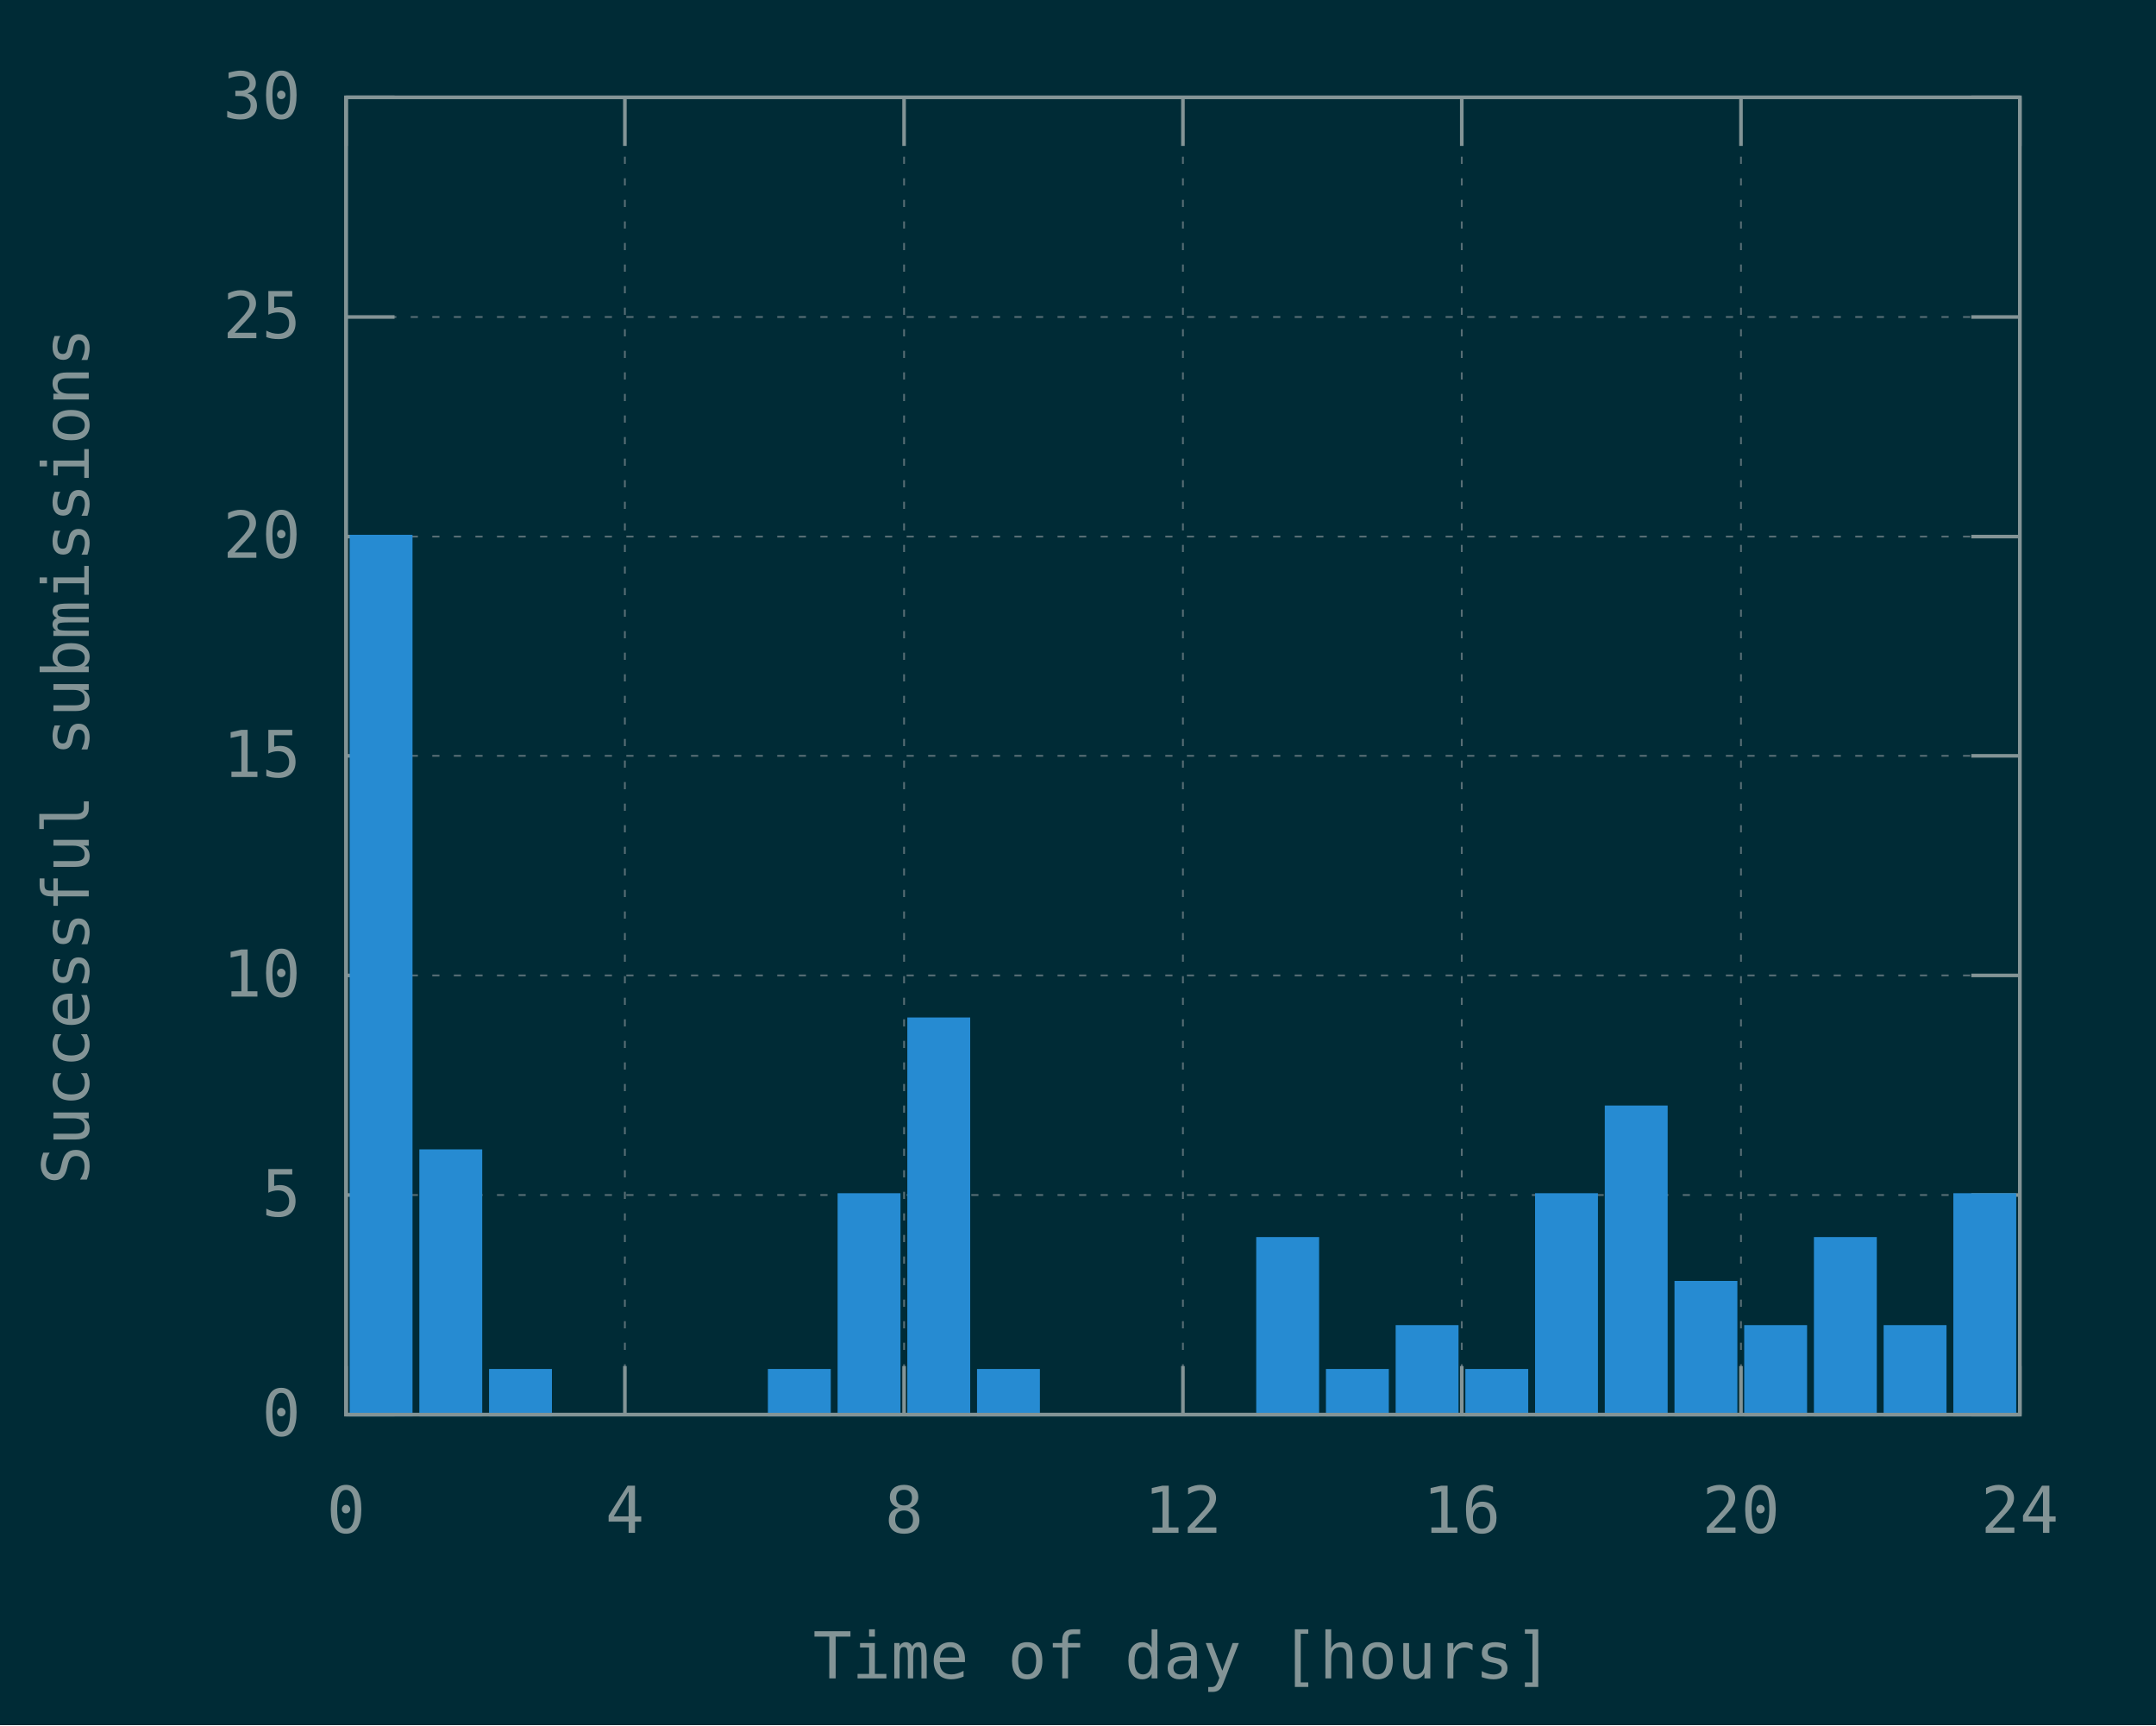
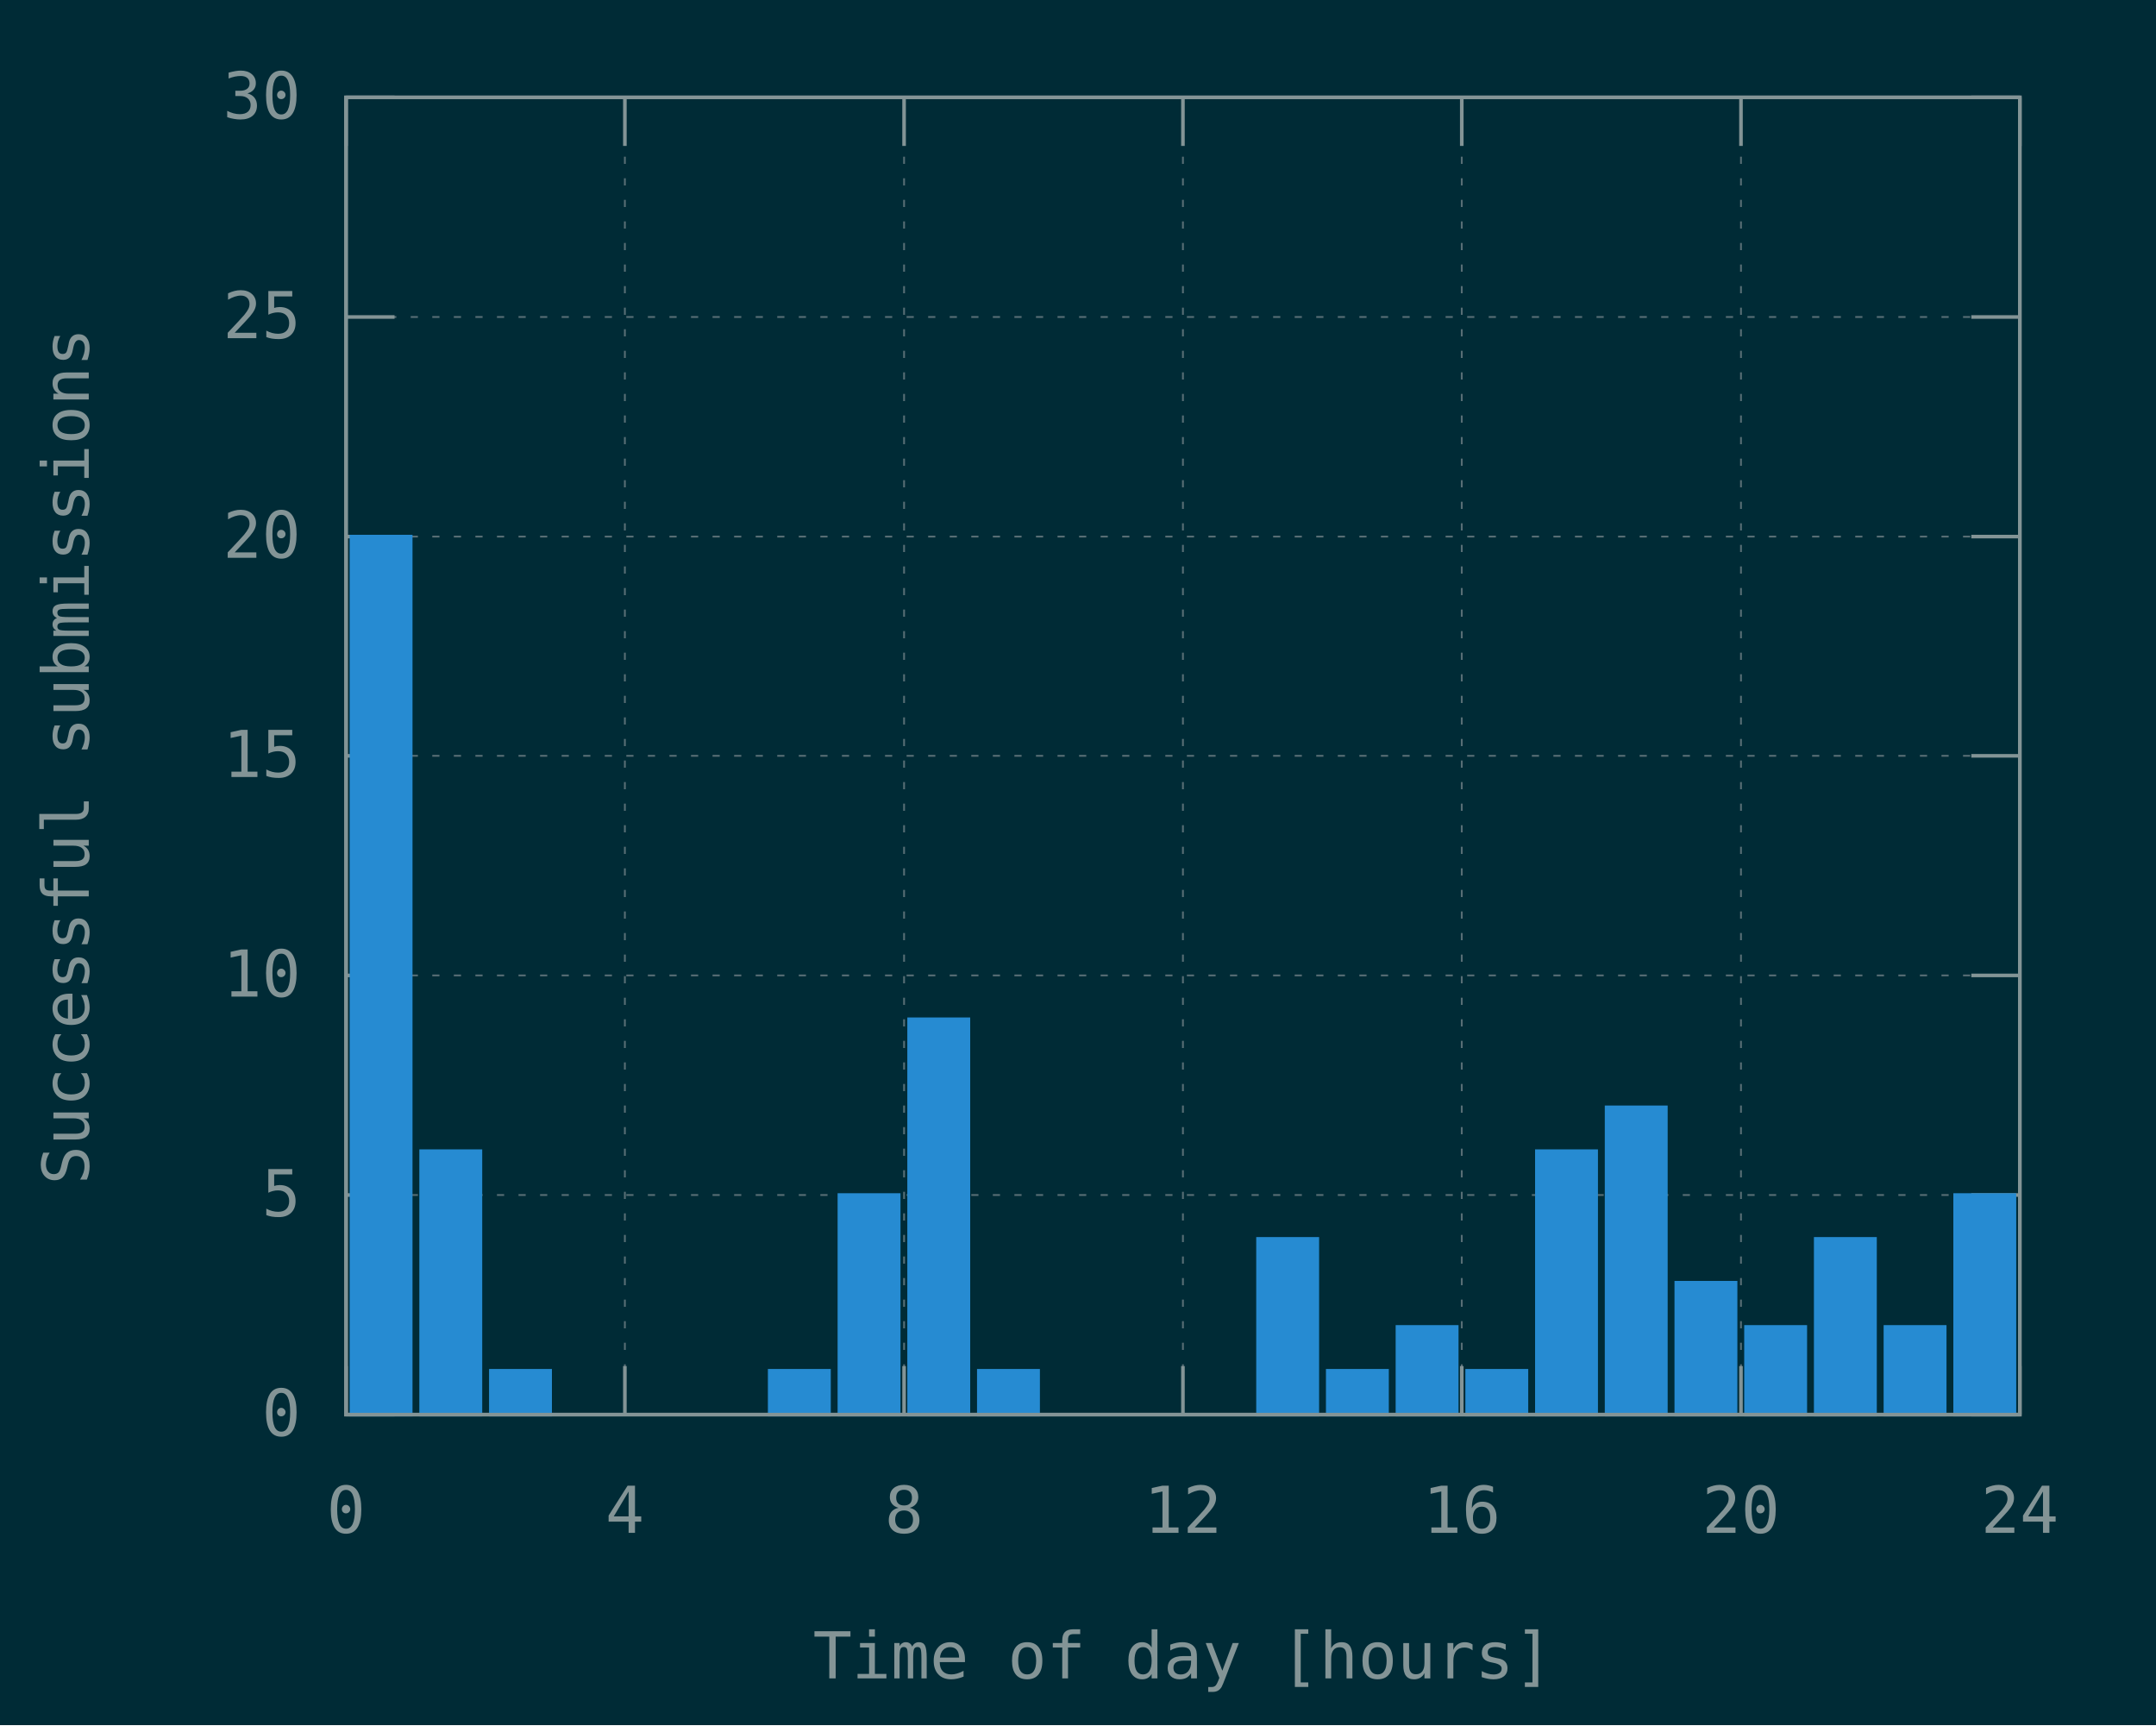
<svg xmlns="http://www.w3.org/2000/svg" xmlns:xlink="http://www.w3.org/1999/xlink" width="600" height="480" viewBox="0 0 600 480">
  <g id="gnuplot_canvas">
    <rect x="0" y="0" width="600" height="480" fill="#002b36" />
    <defs>
      <circle id="gpDot" r="0.5" stroke-width="0.5" stroke="currentColor" />
      <path id="gpPt0" stroke-width="0.148" stroke="currentColor" d="M-1,0 h2 M0,-1 v2" />
      <path id="gpPt1" stroke-width="0.148" stroke="currentColor" d="M-1,-1 L1,1 M1,-1 L-1,1" />
      <path id="gpPt2" stroke-width="0.148" stroke="currentColor" d="M-1,0 L1,0 M0,-1 L0,1 M-1,-1 L1,1 M-1,1 L1,-1" />
      <rect id="gpPt3" stroke-width="0.148" stroke="currentColor" x="-1" y="-1" width="2" height="2" />
      <rect id="gpPt4" stroke-width="0.148" stroke="currentColor" fill="currentColor" x="-1" y="-1" width="2" height="2" />
      <circle id="gpPt5" stroke-width="0.148" stroke="currentColor" cx="0" cy="0" r="1" />
      <use xlink:href="#gpPt5" id="gpPt6" fill="currentColor" stroke="none" />
      <path id="gpPt7" stroke-width="0.148" stroke="currentColor" d="M0,-1.33 L-1.33,0.67 L1.33,0.67 z" />
      <use xlink:href="#gpPt7" id="gpPt8" fill="currentColor" stroke="none" />
      <use xlink:href="#gpPt7" id="gpPt9" stroke="currentColor" transform="rotate(180)" />
      <use xlink:href="#gpPt9" id="gpPt10" fill="currentColor" stroke="none" />
      <use xlink:href="#gpPt3" id="gpPt11" stroke="currentColor" transform="rotate(45)" />
      <use xlink:href="#gpPt11" id="gpPt12" fill="currentColor" stroke="none" />
      <path id="gpPt13" stroke-width="0.148" stroke="currentColor" d="M0,1.330 L1.265,0.411 L0.782,-1.067 L-0.782,-1.076 L-1.265,0.411 z" />
      <use xlink:href="#gpPt13" id="gpPt14" fill="currentColor" stroke="none" />
      <filter id="textbox" filterUnits="objectBoundingBox" x="0" y="0" height="1" width="1">
        <feFlood flood-color="#002B36" flood-opacity="1" result="bgnd" />
        <feComposite in="SourceGraphic" in2="bgnd" operator="atop" />
      </filter>
      <filter id="greybox" filterUnits="objectBoundingBox" x="0" y="0" height="1" width="1">
        <feFlood flood-color="lightgrey" flood-opacity="1" result="grey" />
        <feComposite in="SourceGraphic" in2="grey" operator="atop" />
      </filter>
    </defs>
    <g fill="none" color="#002B36" stroke="currentColor" stroke-width="1.00" stroke-linecap="butt" stroke-linejoin="miter">
</g>
    <g fill="none" color="black" stroke="currentColor" stroke-width="1.00" stroke-linecap="butt" stroke-linejoin="miter">
</g>
    <g fill="none" color="black" stroke="rgb(131, 148, 150)" stroke-width="0.50" stroke-linecap="butt" stroke-linejoin="miter">
</g>
    <g fill="none" color="gray" stroke="currentColor" stroke-width="0.50" stroke-linecap="butt" stroke-linejoin="miter">
      <path stroke="rgb( 88, 110, 117)" stroke-dasharray="2,4" class="gridline" d="M96.3,393.6 L562.1,393.6  " />
    </g>
    <g fill="none" color="gray" stroke="rgb( 88, 110, 117)" stroke-width="1.00" stroke-linecap="butt" stroke-linejoin="miter">
</g>
    <g fill="none" color="black" stroke="currentColor" stroke-width="1.00" stroke-linecap="butt" stroke-linejoin="miter">
      <path stroke="rgb(131, 148, 150)" d="M96.3,393.6 L109.8,393.6 M562.1,393.6 L548.6,393.6  " />
      <g transform="translate(83.7,399.5)" stroke="none" fill="rgb(131,148,150)" font-family="Inconsolata" font-size="18.00" text-anchor="end">
        <text>
          <tspan font-family="Inconsolata"> 0</tspan>
        </text>
      </g>
    </g>
    <g fill="none" color="black" stroke="currentColor" stroke-width="1.00" stroke-linecap="butt" stroke-linejoin="miter">
</g>
    <g fill="none" color="black" stroke="rgb(131, 148, 150)" stroke-width="0.50" stroke-linecap="butt" stroke-linejoin="miter">
</g>
    <g fill="none" color="gray" stroke="currentColor" stroke-width="0.50" stroke-linecap="butt" stroke-linejoin="miter">
      <path stroke="rgb( 88, 110, 117)" stroke-dasharray="2,4" class="gridline" d="M96.3,332.5 L562.1,332.5  " />
    </g>
    <g fill="none" color="gray" stroke="rgb( 88, 110, 117)" stroke-width="1.00" stroke-linecap="butt" stroke-linejoin="miter">
</g>
    <g fill="none" color="black" stroke="currentColor" stroke-width="1.00" stroke-linecap="butt" stroke-linejoin="miter">
      <path stroke="rgb(131, 148, 150)" d="M96.3,332.5 L109.8,332.5 M562.1,332.5 L548.6,332.5  " />
      <g transform="translate(83.7,338.4)" stroke="none" fill="rgb(131,148,150)" font-family="Inconsolata" font-size="18.00" text-anchor="end">
        <text>
          <tspan font-family="Inconsolata"> 5</tspan>
        </text>
      </g>
    </g>
    <g fill="none" color="black" stroke="currentColor" stroke-width="1.00" stroke-linecap="butt" stroke-linejoin="miter">
</g>
    <g fill="none" color="black" stroke="rgb(131, 148, 150)" stroke-width="0.50" stroke-linecap="butt" stroke-linejoin="miter">
</g>
    <g fill="none" color="gray" stroke="currentColor" stroke-width="0.50" stroke-linecap="butt" stroke-linejoin="miter">
      <path stroke="rgb( 88, 110, 117)" stroke-dasharray="2,4" class="gridline" d="M96.3,271.4 L562.1,271.4  " />
    </g>
    <g fill="none" color="gray" stroke="rgb( 88, 110, 117)" stroke-width="1.00" stroke-linecap="butt" stroke-linejoin="miter">
</g>
    <g fill="none" color="black" stroke="currentColor" stroke-width="1.00" stroke-linecap="butt" stroke-linejoin="miter">
      <path stroke="rgb(131, 148, 150)" d="M96.3,271.4 L109.8,271.4 M562.1,271.4 L548.6,271.4  " />
      <g transform="translate(83.7,277.3)" stroke="none" fill="rgb(131,148,150)" font-family="Inconsolata" font-size="18.00" text-anchor="end">
        <text>
          <tspan font-family="Inconsolata"> 10</tspan>
        </text>
      </g>
    </g>
    <g fill="none" color="black" stroke="currentColor" stroke-width="1.00" stroke-linecap="butt" stroke-linejoin="miter">
</g>
    <g fill="none" color="black" stroke="rgb(131, 148, 150)" stroke-width="0.50" stroke-linecap="butt" stroke-linejoin="miter">
</g>
    <g fill="none" color="gray" stroke="currentColor" stroke-width="0.50" stroke-linecap="butt" stroke-linejoin="miter">
      <path stroke="rgb( 88, 110, 117)" stroke-dasharray="2,4" class="gridline" d="M96.3,210.3 L562.1,210.3  " />
    </g>
    <g fill="none" color="gray" stroke="rgb( 88, 110, 117)" stroke-width="1.00" stroke-linecap="butt" stroke-linejoin="miter">
</g>
    <g fill="none" color="black" stroke="currentColor" stroke-width="1.00" stroke-linecap="butt" stroke-linejoin="miter">
      <path stroke="rgb(131, 148, 150)" d="M96.3,210.3 L109.8,210.3 M562.1,210.3 L548.6,210.3  " />
      <g transform="translate(83.7,216.2)" stroke="none" fill="rgb(131,148,150)" font-family="Inconsolata" font-size="18.00" text-anchor="end">
        <text>
          <tspan font-family="Inconsolata"> 15</tspan>
        </text>
      </g>
    </g>
    <g fill="none" color="black" stroke="currentColor" stroke-width="1.00" stroke-linecap="butt" stroke-linejoin="miter">
</g>
    <g fill="none" color="black" stroke="rgb(131, 148, 150)" stroke-width="0.50" stroke-linecap="butt" stroke-linejoin="miter">
</g>
    <g fill="none" color="gray" stroke="currentColor" stroke-width="0.50" stroke-linecap="butt" stroke-linejoin="miter">
      <path stroke="rgb( 88, 110, 117)" stroke-dasharray="2,4" class="gridline" d="M96.3,149.3 L562.1,149.3  " />
    </g>
    <g fill="none" color="gray" stroke="rgb( 88, 110, 117)" stroke-width="1.00" stroke-linecap="butt" stroke-linejoin="miter">
</g>
    <g fill="none" color="black" stroke="currentColor" stroke-width="1.00" stroke-linecap="butt" stroke-linejoin="miter">
      <path stroke="rgb(131, 148, 150)" d="M96.3,149.3 L109.8,149.3 M562.1,149.3 L548.6,149.3  " />
      <g transform="translate(83.7,155.2)" stroke="none" fill="rgb(131,148,150)" font-family="Inconsolata" font-size="18.00" text-anchor="end">
        <text>
          <tspan font-family="Inconsolata"> 20</tspan>
        </text>
      </g>
    </g>
    <g fill="none" color="black" stroke="currentColor" stroke-width="1.00" stroke-linecap="butt" stroke-linejoin="miter">
</g>
    <g fill="none" color="black" stroke="rgb(131, 148, 150)" stroke-width="0.50" stroke-linecap="butt" stroke-linejoin="miter">
</g>
    <g fill="none" color="gray" stroke="currentColor" stroke-width="0.50" stroke-linecap="butt" stroke-linejoin="miter">
      <path stroke="rgb( 88, 110, 117)" stroke-dasharray="2,4" class="gridline" d="M96.3,88.2 L562.1,88.2  " />
    </g>
    <g fill="none" color="gray" stroke="rgb( 88, 110, 117)" stroke-width="1.00" stroke-linecap="butt" stroke-linejoin="miter">
</g>
    <g fill="none" color="black" stroke="currentColor" stroke-width="1.00" stroke-linecap="butt" stroke-linejoin="miter">
      <path stroke="rgb(131, 148, 150)" d="M96.3,88.2 L109.8,88.2 M562.1,88.2 L548.6,88.2  " />
      <g transform="translate(83.7,94.1)" stroke="none" fill="rgb(131,148,150)" font-family="Inconsolata" font-size="18.00" text-anchor="end">
        <text>
          <tspan font-family="Inconsolata"> 25</tspan>
        </text>
      </g>
    </g>
    <g fill="none" color="black" stroke="currentColor" stroke-width="1.00" stroke-linecap="butt" stroke-linejoin="miter">
</g>
    <g fill="none" color="black" stroke="rgb(131, 148, 150)" stroke-width="0.50" stroke-linecap="butt" stroke-linejoin="miter">
</g>
    <g fill="none" color="gray" stroke="currentColor" stroke-width="0.50" stroke-linecap="butt" stroke-linejoin="miter">
      <path stroke="rgb( 88, 110, 117)" stroke-dasharray="2,4" class="gridline" d="M96.3,27.1 L562.1,27.1  " />
    </g>
    <g fill="none" color="gray" stroke="rgb( 88, 110, 117)" stroke-width="1.00" stroke-linecap="butt" stroke-linejoin="miter">
</g>
    <g fill="none" color="black" stroke="currentColor" stroke-width="1.00" stroke-linecap="butt" stroke-linejoin="miter">
      <path stroke="rgb(131, 148, 150)" d="M96.3,27.1 L109.8,27.1 M562.1,27.1 L548.6,27.1  " />
      <g transform="translate(83.7,33.0)" stroke="none" fill="rgb(131,148,150)" font-family="Inconsolata" font-size="18.00" text-anchor="end">
        <text>
          <tspan font-family="Inconsolata"> 30</tspan>
        </text>
      </g>
    </g>
    <g fill="none" color="black" stroke="currentColor" stroke-width="1.00" stroke-linecap="butt" stroke-linejoin="miter">
</g>
    <g fill="none" color="black" stroke="rgb(131, 148, 150)" stroke-width="0.50" stroke-linecap="butt" stroke-linejoin="miter">
</g>
    <g fill="none" color="gray" stroke="currentColor" stroke-width="0.50" stroke-linecap="butt" stroke-linejoin="miter">
      <path stroke="rgb( 88, 110, 117)" stroke-dasharray="2,4" class="gridline" d="M96.3,393.6 L96.3,27.1  " />
    </g>
    <g fill="none" color="gray" stroke="rgb( 88, 110, 117)" stroke-width="1.00" stroke-linecap="butt" stroke-linejoin="miter">
</g>
    <g fill="none" color="black" stroke="currentColor" stroke-width="1.00" stroke-linecap="butt" stroke-linejoin="miter">
      <path stroke="rgb(131, 148, 150)" d="M96.3,393.6 L96.3,380.1 M96.3,27.1 L96.3,40.6  " />
      <g transform="translate(96.3,426.5)" stroke="none" fill="rgb(131,148,150)" font-family="Inconsolata" font-size="18.00" text-anchor="middle">
        <text>
          <tspan font-family="Inconsolata"> 0</tspan>
        </text>
      </g>
    </g>
    <g fill="none" color="black" stroke="currentColor" stroke-width="1.00" stroke-linecap="butt" stroke-linejoin="miter">
</g>
    <g fill="none" color="black" stroke="rgb(131, 148, 150)" stroke-width="0.50" stroke-linecap="butt" stroke-linejoin="miter">
</g>
    <g fill="none" color="gray" stroke="currentColor" stroke-width="0.50" stroke-linecap="butt" stroke-linejoin="miter">
      <path stroke="rgb( 88, 110, 117)" stroke-dasharray="2,4" class="gridline" d="M173.9,393.6 L173.9,27.1  " />
    </g>
    <g fill="none" color="gray" stroke="rgb( 88, 110, 117)" stroke-width="1.00" stroke-linecap="butt" stroke-linejoin="miter">
</g>
    <g fill="none" color="black" stroke="currentColor" stroke-width="1.00" stroke-linecap="butt" stroke-linejoin="miter">
      <path stroke="rgb(131, 148, 150)" d="M173.9,393.6 L173.9,380.1 M173.9,27.1 L173.9,40.6  " />
      <g transform="translate(173.9,426.5)" stroke="none" fill="rgb(131,148,150)" font-family="Inconsolata" font-size="18.00" text-anchor="middle">
        <text>
          <tspan font-family="Inconsolata"> 4</tspan>
        </text>
      </g>
    </g>
    <g fill="none" color="black" stroke="currentColor" stroke-width="1.00" stroke-linecap="butt" stroke-linejoin="miter">
</g>
    <g fill="none" color="black" stroke="rgb(131, 148, 150)" stroke-width="0.50" stroke-linecap="butt" stroke-linejoin="miter">
</g>
    <g fill="none" color="gray" stroke="currentColor" stroke-width="0.50" stroke-linecap="butt" stroke-linejoin="miter">
      <path stroke="rgb( 88, 110, 117)" stroke-dasharray="2,4" class="gridline" d="M251.6,393.6 L251.6,27.1  " />
    </g>
    <g fill="none" color="gray" stroke="rgb( 88, 110, 117)" stroke-width="1.00" stroke-linecap="butt" stroke-linejoin="miter">
</g>
    <g fill="none" color="black" stroke="currentColor" stroke-width="1.00" stroke-linecap="butt" stroke-linejoin="miter">
      <path stroke="rgb(131, 148, 150)" d="M251.6,393.6 L251.6,380.1 M251.6,27.1 L251.6,40.6  " />
      <g transform="translate(251.6,426.5)" stroke="none" fill="rgb(131,148,150)" font-family="Inconsolata" font-size="18.00" text-anchor="middle">
        <text>
          <tspan font-family="Inconsolata"> 8</tspan>
        </text>
      </g>
    </g>
    <g fill="none" color="black" stroke="currentColor" stroke-width="1.00" stroke-linecap="butt" stroke-linejoin="miter">
</g>
    <g fill="none" color="black" stroke="rgb(131, 148, 150)" stroke-width="0.50" stroke-linecap="butt" stroke-linejoin="miter">
</g>
    <g fill="none" color="gray" stroke="currentColor" stroke-width="0.50" stroke-linecap="butt" stroke-linejoin="miter">
      <path stroke="rgb( 88, 110, 117)" stroke-dasharray="2,4" class="gridline" d="M329.2,393.6 L329.2,27.1  " />
    </g>
    <g fill="none" color="gray" stroke="rgb( 88, 110, 117)" stroke-width="1.00" stroke-linecap="butt" stroke-linejoin="miter">
</g>
    <g fill="none" color="black" stroke="currentColor" stroke-width="1.00" stroke-linecap="butt" stroke-linejoin="miter">
      <path stroke="rgb(131, 148, 150)" d="M329.2,393.6 L329.2,380.1 M329.2,27.1 L329.2,40.6  " />
      <g transform="translate(329.2,426.5)" stroke="none" fill="rgb(131,148,150)" font-family="Inconsolata" font-size="18.00" text-anchor="middle">
        <text>
          <tspan font-family="Inconsolata"> 12</tspan>
        </text>
      </g>
    </g>
    <g fill="none" color="black" stroke="currentColor" stroke-width="1.00" stroke-linecap="butt" stroke-linejoin="miter">
</g>
    <g fill="none" color="black" stroke="rgb(131, 148, 150)" stroke-width="0.50" stroke-linecap="butt" stroke-linejoin="miter">
</g>
    <g fill="none" color="gray" stroke="currentColor" stroke-width="0.50" stroke-linecap="butt" stroke-linejoin="miter">
      <path stroke="rgb( 88, 110, 117)" stroke-dasharray="2,4" class="gridline" d="M406.8,393.6 L406.8,27.1  " />
    </g>
    <g fill="none" color="gray" stroke="rgb( 88, 110, 117)" stroke-width="1.00" stroke-linecap="butt" stroke-linejoin="miter">
</g>
    <g fill="none" color="black" stroke="currentColor" stroke-width="1.00" stroke-linecap="butt" stroke-linejoin="miter">
      <path stroke="rgb(131, 148, 150)" d="M406.8,393.6 L406.8,380.1 M406.8,27.1 L406.8,40.6  " />
      <g transform="translate(406.8,426.5)" stroke="none" fill="rgb(131,148,150)" font-family="Inconsolata" font-size="18.00" text-anchor="middle">
        <text>
          <tspan font-family="Inconsolata"> 16</tspan>
        </text>
      </g>
    </g>
    <g fill="none" color="black" stroke="currentColor" stroke-width="1.00" stroke-linecap="butt" stroke-linejoin="miter">
</g>
    <g fill="none" color="black" stroke="rgb(131, 148, 150)" stroke-width="0.50" stroke-linecap="butt" stroke-linejoin="miter">
</g>
    <g fill="none" color="gray" stroke="currentColor" stroke-width="0.50" stroke-linecap="butt" stroke-linejoin="miter">
      <path stroke="rgb( 88, 110, 117)" stroke-dasharray="2,4" class="gridline" d="M484.5,393.6 L484.5,40.6 L484.5,27.1  " />
    </g>
    <g fill="none" color="gray" stroke="rgb( 88, 110, 117)" stroke-width="1.00" stroke-linecap="butt" stroke-linejoin="miter">
</g>
    <g fill="none" color="black" stroke="currentColor" stroke-width="1.00" stroke-linecap="butt" stroke-linejoin="miter">
      <path stroke="rgb(131, 148, 150)" d="M484.5,393.6 L484.5,380.1 M484.5,27.1 L484.5,40.6  " />
      <g transform="translate(484.5,426.5)" stroke="none" fill="rgb(131,148,150)" font-family="Inconsolata" font-size="18.00" text-anchor="middle">
        <text>
          <tspan font-family="Inconsolata"> 20</tspan>
        </text>
      </g>
    </g>
    <g fill="none" color="black" stroke="currentColor" stroke-width="1.00" stroke-linecap="butt" stroke-linejoin="miter">
</g>
    <g fill="none" color="black" stroke="rgb(131, 148, 150)" stroke-width="0.50" stroke-linecap="butt" stroke-linejoin="miter">
</g>
    <g fill="none" color="gray" stroke="currentColor" stroke-width="0.50" stroke-linecap="butt" stroke-linejoin="miter">
      <path stroke="rgb( 88, 110, 117)" stroke-dasharray="2,4" class="gridline" d="M562.1,393.6 L562.1,27.1  " />
    </g>
    <g fill="none" color="gray" stroke="rgb( 88, 110, 117)" stroke-width="1.00" stroke-linecap="butt" stroke-linejoin="miter">
</g>
    <g fill="none" color="black" stroke="currentColor" stroke-width="1.00" stroke-linecap="butt" stroke-linejoin="miter">
      <path stroke="rgb(131, 148, 150)" d="M562.1,393.6 L562.1,380.1 M562.1,27.1 L562.1,40.6  " />
      <g transform="translate(562.1,426.5)" stroke="none" fill="rgb(131,148,150)" font-family="Inconsolata" font-size="18.00" text-anchor="middle">
        <text>
          <tspan font-family="Inconsolata"> 24</tspan>
        </text>
      </g>
    </g>
    <g fill="none" color="black" stroke="currentColor" stroke-width="1.00" stroke-linecap="butt" stroke-linejoin="miter">
</g>
    <g fill="none" color="black" stroke="currentColor" stroke-width="1.00" stroke-linecap="butt" stroke-linejoin="miter">
      <path stroke="rgb(131, 148, 150)" d="M96.3,27.1 L96.3,393.6 L562.1,393.6 L562.1,27.1 L96.3,27.1 Z  " />
    </g>
    <g fill="none" color="black" stroke="currentColor" stroke-width="1.00" stroke-linecap="butt" stroke-linejoin="miter">
      <g transform="translate(24.7,210.4) rotate(270)" stroke="none" fill="rgb(131,148,150)" font-family="Inconsolata" font-size="18.00" text-anchor="middle">
        <text>
          <tspan font-family="Inconsolata">Successful submissions</tspan>
        </text>
      </g>
    </g>
    <g fill="none" color="black" stroke="currentColor" stroke-width="1.00" stroke-linecap="butt" stroke-linejoin="miter">
      <g transform="translate(329.2,467.0)" stroke="none" fill="rgb(131,148,150)" font-family="Inconsolata" font-size="18.00" text-anchor="middle">
        <text>
          <tspan font-family="Inconsolata">Time of day [hours]</tspan>
        </text>
      </g>
    </g>
    <g fill="none" color="black" stroke="currentColor" stroke-width="1.00" stroke-linecap="butt" stroke-linejoin="miter">
</g>
    <g id="gnuplot_plot_1">
      <g fill="none" color="black" stroke="currentColor" stroke-width="1.00" stroke-linecap="butt" stroke-linejoin="miter">
        <g stroke="none" shape-rendering="crispEdges">
          <polygon fill="rgb( 38, 139, 210)" points="97.8,393.6 114.4,393.6 114.4,149.2 97.8,149.2 " />
        </g>
        <path stroke="rgb( 38, 139, 210)" d="M97.8,393.6 L97.8,149.3 L114.3,149.3 L114.3,393.6 L97.8,393.6 Z  " />
        <g stroke="none" shape-rendering="crispEdges">
          <polygon fill="rgb( 38, 139, 210)" points="117.2,393.6 133.8,393.6 133.8,320.2 117.2,320.2 " />
        </g>
        <path stroke="rgb( 38, 139, 210)" d="M117.2,393.6 L117.2,320.3 L133.7,320.3 L133.7,393.6 L117.2,393.6 Z  " />
        <g stroke="none" shape-rendering="crispEdges">
          <polygon fill="rgb( 38, 139, 210)" points="136.6,393.6 153.2,393.6 153.2,381.3 136.6,381.3 " />
        </g>
        <path stroke="rgb( 38, 139, 210)" d="M136.6,393.6 L136.6,381.4 L153.1,381.4 L153.1,393.6 L136.6,393.6 Z  " />
        <g stroke="none" shape-rendering="crispEdges">
          <polygon fill="rgb( 38, 139, 210)" points="214.2,393.6 230.8,393.6 230.8,381.3 214.2,381.3 " />
        </g>
        <path stroke="rgb( 38, 139, 210)" d="M214.2,393.6 L214.2,381.4 L230.7,381.4 L230.7,393.6 L214.2,393.6 Z  " />
        <g stroke="none" shape-rendering="crispEdges">
          <polygon fill="rgb( 38, 139, 210)" points="233.6,393.6 250.2,393.6 250.2,332.4 233.6,332.4 " />
        </g>
        <path stroke="rgb( 38, 139, 210)" d="M233.6,393.6 L233.6,332.5 L250.1,332.5 L250.1,393.6 L233.6,393.6 Z  " />
        <g stroke="none" shape-rendering="crispEdges">
          <polygon fill="rgb( 38, 139, 210)" points="253.0,393.6 269.6,393.6 269.6,283.5 253.0,283.5 " />
        </g>
        <path stroke="rgb( 38, 139, 210)" d="M253.0,393.6 L253.0,283.6 L269.5,283.6 L269.5,393.6 L253.0,393.6 Z  " />
        <g stroke="none" shape-rendering="crispEdges">
          <polygon fill="rgb( 38, 139, 210)" points="272.4,393.6 289.0,393.6 289.0,381.3 272.4,381.3 " />
        </g>
        <path stroke="rgb( 38, 139, 210)" d="M272.4,393.6 L272.4,381.4 L288.9,381.4 L288.9,393.6 L272.4,393.6 Z  " />
        <g stroke="none" shape-rendering="crispEdges">
          <polygon fill="rgb( 38, 139, 210)" points="350.1,393.6 366.7,393.6 366.7,344.6 350.1,344.6 " />
        </g>
        <path stroke="rgb( 38, 139, 210)" d="M350.1,393.6 L350.1,344.7 L366.6,344.7 L366.6,393.6 L350.1,393.6 Z  " />
        <g stroke="none" shape-rendering="crispEdges">
          <polygon fill="rgb( 38, 139, 210)" points="369.5,393.6 386.1,393.6 386.1,381.3 369.5,381.3 " />
        </g>
        <path stroke="rgb( 38, 139, 210)" d="M369.5,393.6 L369.5,381.4 L386.0,381.4 L386.0,393.6 L369.5,393.6 Z  " />
        <g stroke="none" shape-rendering="crispEdges">
          <polygon fill="rgb( 38, 139, 210)" points="388.9,393.6 405.5,393.6 405.5,369.1 388.9,369.1 " />
        </g>
        <path stroke="rgb( 38, 139, 210)" d="M388.9,393.6 L388.9,369.2 L405.4,369.2 L405.4,393.6 L388.9,393.6 Z  " />
        <g stroke="none" shape-rendering="crispEdges">
          <polygon fill="rgb( 38, 139, 210)" points="408.3,393.6 424.9,393.6 424.9,381.3 408.3,381.3 " />
        </g>
        <path stroke="rgb( 38, 139, 210)" d="M408.3,393.6 L408.3,381.4 L424.8,381.4 L424.8,393.6 L408.3,393.6 Z  " />
        <g stroke="none" shape-rendering="crispEdges">
-           <polygon fill="rgb( 38, 139, 210)" points="427.7,393.6 444.3,393.6 444.3,332.4 427.7,332.4 " />
-         </g>
-         <path stroke="rgb( 38, 139, 210)" d="M427.7,393.6 L427.7,332.5 L444.2,332.5 L444.2,393.6 L427.7,393.6 Z  " />
+           <polygon fill="rgb( 38, 139, 210)" points="427.7,393.6 444.3,393.6 444.3,320.2 427.7,320.2 " />
+         </g>
+         <path stroke="rgb( 38, 139, 210)" d="M427.7,393.6 L427.7,320.3 L444.2,320.3 L444.2,393.6 L427.7,393.6 Z  " />
        <g stroke="none" shape-rendering="crispEdges">
          <polygon fill="rgb( 38, 139, 210)" points="447.1,393.6 463.7,393.6 463.7,308.0 447.1,308.0 " />
        </g>
        <path stroke="rgb( 38, 139, 210)" d="M447.1,393.6 L447.1,308.1 L463.6,308.1 L463.6,393.6 L447.1,393.6 Z  " />
        <g stroke="none" shape-rendering="crispEdges">
          <polygon fill="rgb( 38, 139, 210)" points="466.5,393.6 483.1,393.6 483.1,356.8 466.5,356.8 " />
        </g>
        <path stroke="rgb( 38, 139, 210)" d="M466.5,393.6 L466.5,356.9 L483.0,356.9 L483.0,393.6 L466.5,393.6 Z  " />
        <g stroke="none" shape-rendering="crispEdges">
          <polygon fill="rgb( 38, 139, 210)" points="485.9,393.6 502.5,393.6 502.5,369.1 485.9,369.1 " />
        </g>
        <path stroke="rgb( 38, 139, 210)" d="M485.9,393.6 L485.9,369.2 L502.4,369.2 L502.4,393.6 L485.9,393.6 Z  " />
        <g stroke="none" shape-rendering="crispEdges">
          <polygon fill="rgb( 38, 139, 210)" points="505.3,393.6 521.9,393.6 521.9,344.6 505.3,344.6 " />
        </g>
        <path stroke="rgb( 38, 139, 210)" d="M505.3,393.6 L505.3,344.7 L521.8,344.7 L521.8,393.6 L505.3,393.6 Z  " />
        <g stroke="none" shape-rendering="crispEdges">
          <polygon fill="rgb( 38, 139, 210)" points="524.7,393.6 541.3,393.6 541.3,369.1 524.7,369.1 " />
        </g>
        <path stroke="rgb( 38, 139, 210)" d="M524.7,393.6 L524.7,369.2 L541.2,369.2 L541.2,393.6 L524.7,393.6 Z  " />
        <g stroke="none" shape-rendering="crispEdges">
          <polygon fill="rgb( 38, 139, 210)" points="544.1,393.6 560.7,393.6 560.7,332.4 544.1,332.4 " />
        </g>
        <path stroke="rgb( 38, 139, 210)" d="M544.1,393.6 L544.1,332.5 L560.6,332.5 L560.6,393.6 L544.1,393.6 Z  " />
      </g>
    </g>
    <g fill="none" color="#002B36" stroke="rgb( 38, 139, 210)" stroke-width="2.00" stroke-linecap="butt" stroke-linejoin="miter">
</g>
    <g fill="none" color="black" stroke="currentColor" stroke-width="2.00" stroke-linecap="butt" stroke-linejoin="miter">
</g>
    <g fill="none" color="black" stroke="black" stroke-width="1.00" stroke-linecap="butt" stroke-linejoin="miter">
</g>
    <g fill="none" color="black" stroke="currentColor" stroke-width="1.00" stroke-linecap="butt" stroke-linejoin="miter">
      <path stroke="rgb(131, 148, 150)" d="M96.3,27.1 L96.3,393.6 L562.1,393.6 L562.1,27.1 L96.3,27.1 Z  " />
    </g>
    <g fill="none" color="black" stroke="currentColor" stroke-width="1.00" stroke-linecap="butt" stroke-linejoin="miter">
</g>
  </g>
</svg>
